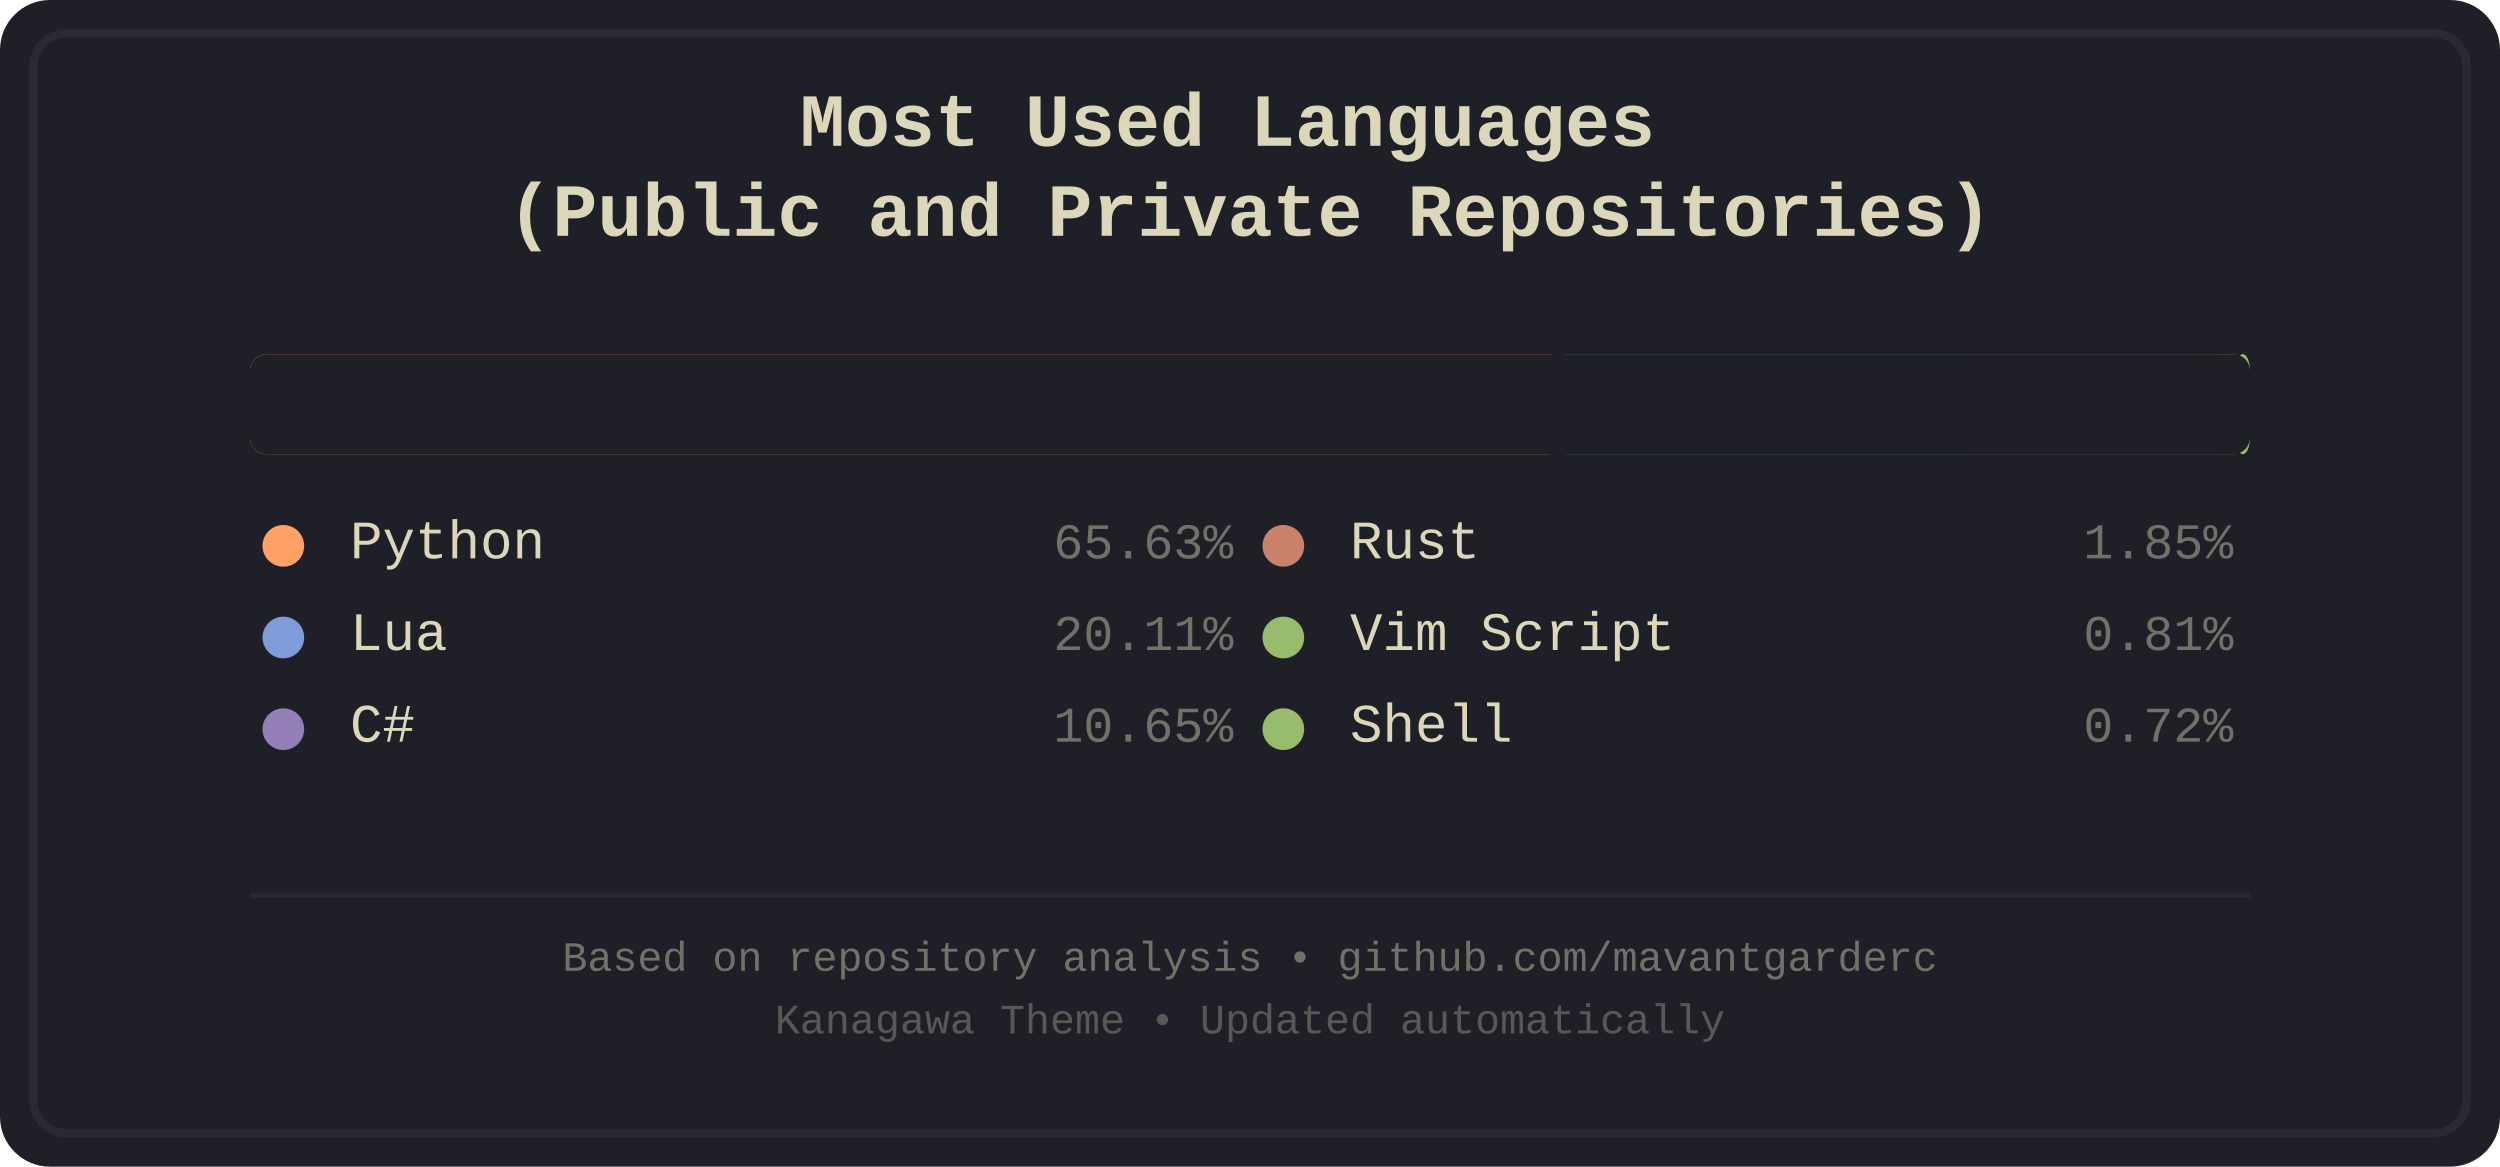
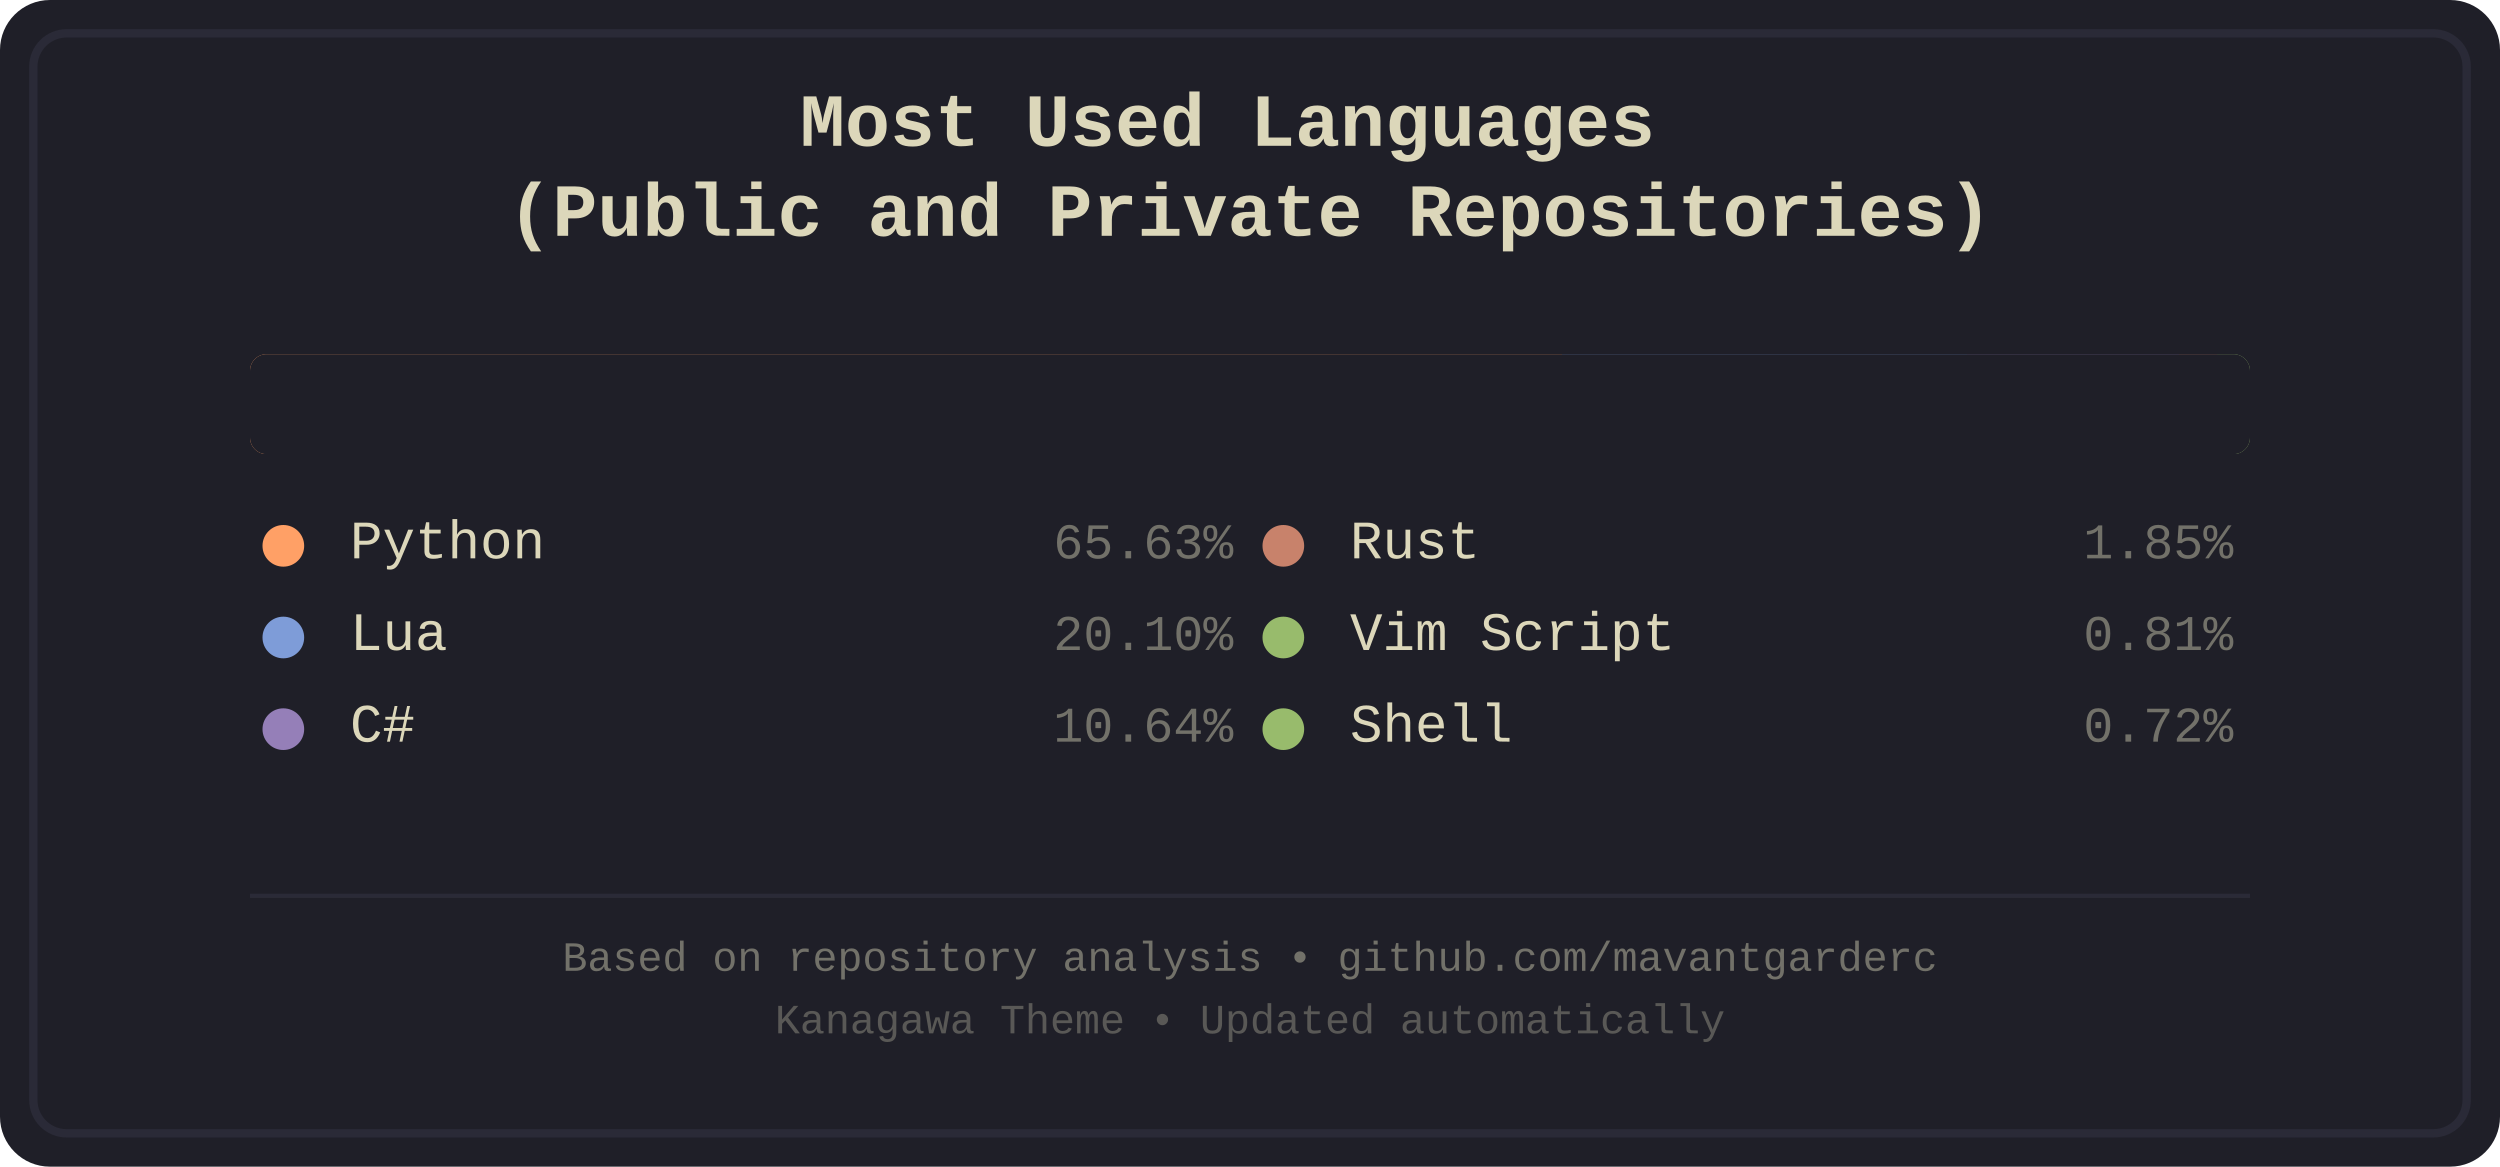
<svg xmlns="http://www.w3.org/2000/svg" width="600" height="280" viewBox="0 0 600 280">
  <defs>
    <style>
.bg-primary { fill: #1f1f28; }
.bg-secondary { fill: #16161d; }
.fg-primary { fill: #dcd7ba; }
.fg-secondary { fill: #727169; }
.border { stroke: #2a2a37; }
.font-title { font-family: 'Courier New', monospace; font-size: 18px; font-weight: bold; }
.font-lang { font-family: 'Courier New', monospace; font-size: 13px; }
.font-percent { font-family: 'Courier New', monospace; font-size: 12px; }
.font-footer { font-family: 'Courier New', monospace; font-size: 10px; }
.python { fill: #ffa066; }
.lua { fill: #7e9cd8; }
.csharp { fill: #957fb8; }
.rust { fill: #c8826b; }
.vimscript { fill: #98bb6c; }
.shell { fill: #98bb6c; }
</style>
+     <clipPath id="barClip">
+       <rect x="60" y="85" width="480" height="24" rx="4" ry="4" />
+     </clipPath>
  </defs>
  <rect width="600" height="280" fill="#1f1f28" rx="12" />
  <rect x="8" y="8" width="584" height="264" fill="none" stroke="#2a2a37" stroke-width="2" rx="8" />
  <text x="300.0" y="35" text-anchor="middle" fill="#dcd7ba" class="font-title">
    <tspan x="300.0" dy="0">Most Used Languages</tspan>
    <tspan x="300.0" dy="1.2em">(Public and Private Repositories)</tspan>
  </text>
-   <g id="language-bar">
-     <rect x="60.0" y="85" width="315.772" height="24" class="python" rx="4" ry="4" style="border-radius: 4px 0 0 4px;" />
-     <rect x="375.772" y="85" width="96.761" height="24" class="lua" />
-     <rect x="472.533" y="85" width="51.226" height="24" class="csharp" />
-     <rect x="523.758" y="85" width="8.883" height="24" class="rust" />
-     <rect x="532.641" y="85" width="3.896" height="24" class="vimscript" />
-     <rect x="536.537" y="85" width="3.463" height="24" class="shell" rx="4" ry="4" style="border-radius: 0 4px 4px 0;" />
+   <g id="language-bar" clip-path="url(#barClip)" shape-rendering="crispEdges">
+     <rect x="60" y="85" width="315" height="24" class="python" />
+     <rect x="375" y="85" width="97" height="24" class="lua" />
+     <rect x="472" y="85" width="51" height="24" class="csharp" />
+     <rect x="523" y="85" width="9" height="24" class="rust" />
+     <rect x="532" y="85" width="4" height="24" class="vimscript" />
+     <rect x="536" y="85" width="4" height="24" class="shell" />
  </g>
-   <rect x="60.0" y="85" width="480" height="24" fill="#1f1f28" rx="4">
+   <rect x="60" y="85" width="480" height="24" fill="#1f1f28" rx="4">
    <animate attributeName="width" from="480" to="0" dur="1.2s" fill="freeze" />
  </rect>
  <g transform="translate(60.0, 134)">
    <circle cx="8" cy="-3" r="5" class="python" />
    <text x="24" y="0" class="fg-primary font-lang">Python</text>
    <text x="236.0" y="0" class="fg-secondary font-percent" text-anchor="end">65.63%</text>
  </g>
  <g transform="translate(60.0, 156)">
    <circle cx="8" cy="-3" r="5" class="lua" />
    <text x="24" y="0" class="fg-primary font-lang">Lua</text>
-     <text x="236.0" y="0" class="fg-secondary font-percent" text-anchor="end">20.11%</text>
+     <text x="236.0" y="0" class="fg-secondary font-percent" text-anchor="end">20.10%</text>
  </g>
  <g transform="translate(60.0, 178)">
    <circle cx="8" cy="-3" r="5" class="csharp" />
    <text x="24" y="0" class="fg-primary font-lang">C#</text>
-     <text x="236.0" y="0" class="fg-secondary font-percent" text-anchor="end">10.65%</text>
+     <text x="236.0" y="0" class="fg-secondary font-percent" text-anchor="end">10.64%</text>
  </g>
  <g transform="translate(300.0, 134)">
    <circle cx="8" cy="-3" r="5" class="rust" />
    <text x="24" y="0" class="fg-primary font-lang">Rust</text>
    <text x="236.0" y="0" class="fg-secondary font-percent" text-anchor="end">1.85%</text>
  </g>
  <g transform="translate(300.0, 156)">
    <circle cx="8" cy="-3" r="5" class="vimscript" />
    <text x="24" y="0" class="fg-primary font-lang">Vim Script</text>
    <text x="236.0" y="0" class="fg-secondary font-percent" text-anchor="end">0.81%</text>
  </g>
  <g transform="translate(300.0, 178)">
    <circle cx="8" cy="-3" r="5" class="shell" />
    <text x="24" y="0" class="fg-primary font-lang">Shell</text>
    <text x="236.0" y="0" class="fg-secondary font-percent" text-anchor="end">0.72%</text>
  </g>
  <line x1="60" y1="215" x2="540" y2="215" stroke="#2a2a37" stroke-width="1" />
  <text x="300.0" y="233" text-anchor="middle" class="fg-secondary font-footer">Based on repository analysis • github.com/mavantgarderc</text>
  <text x="300.0" y="248" text-anchor="middle" class="fg-secondary font-footer" opacity="0.7">Kanagawa Theme • Updated automatically</text>
</svg>
